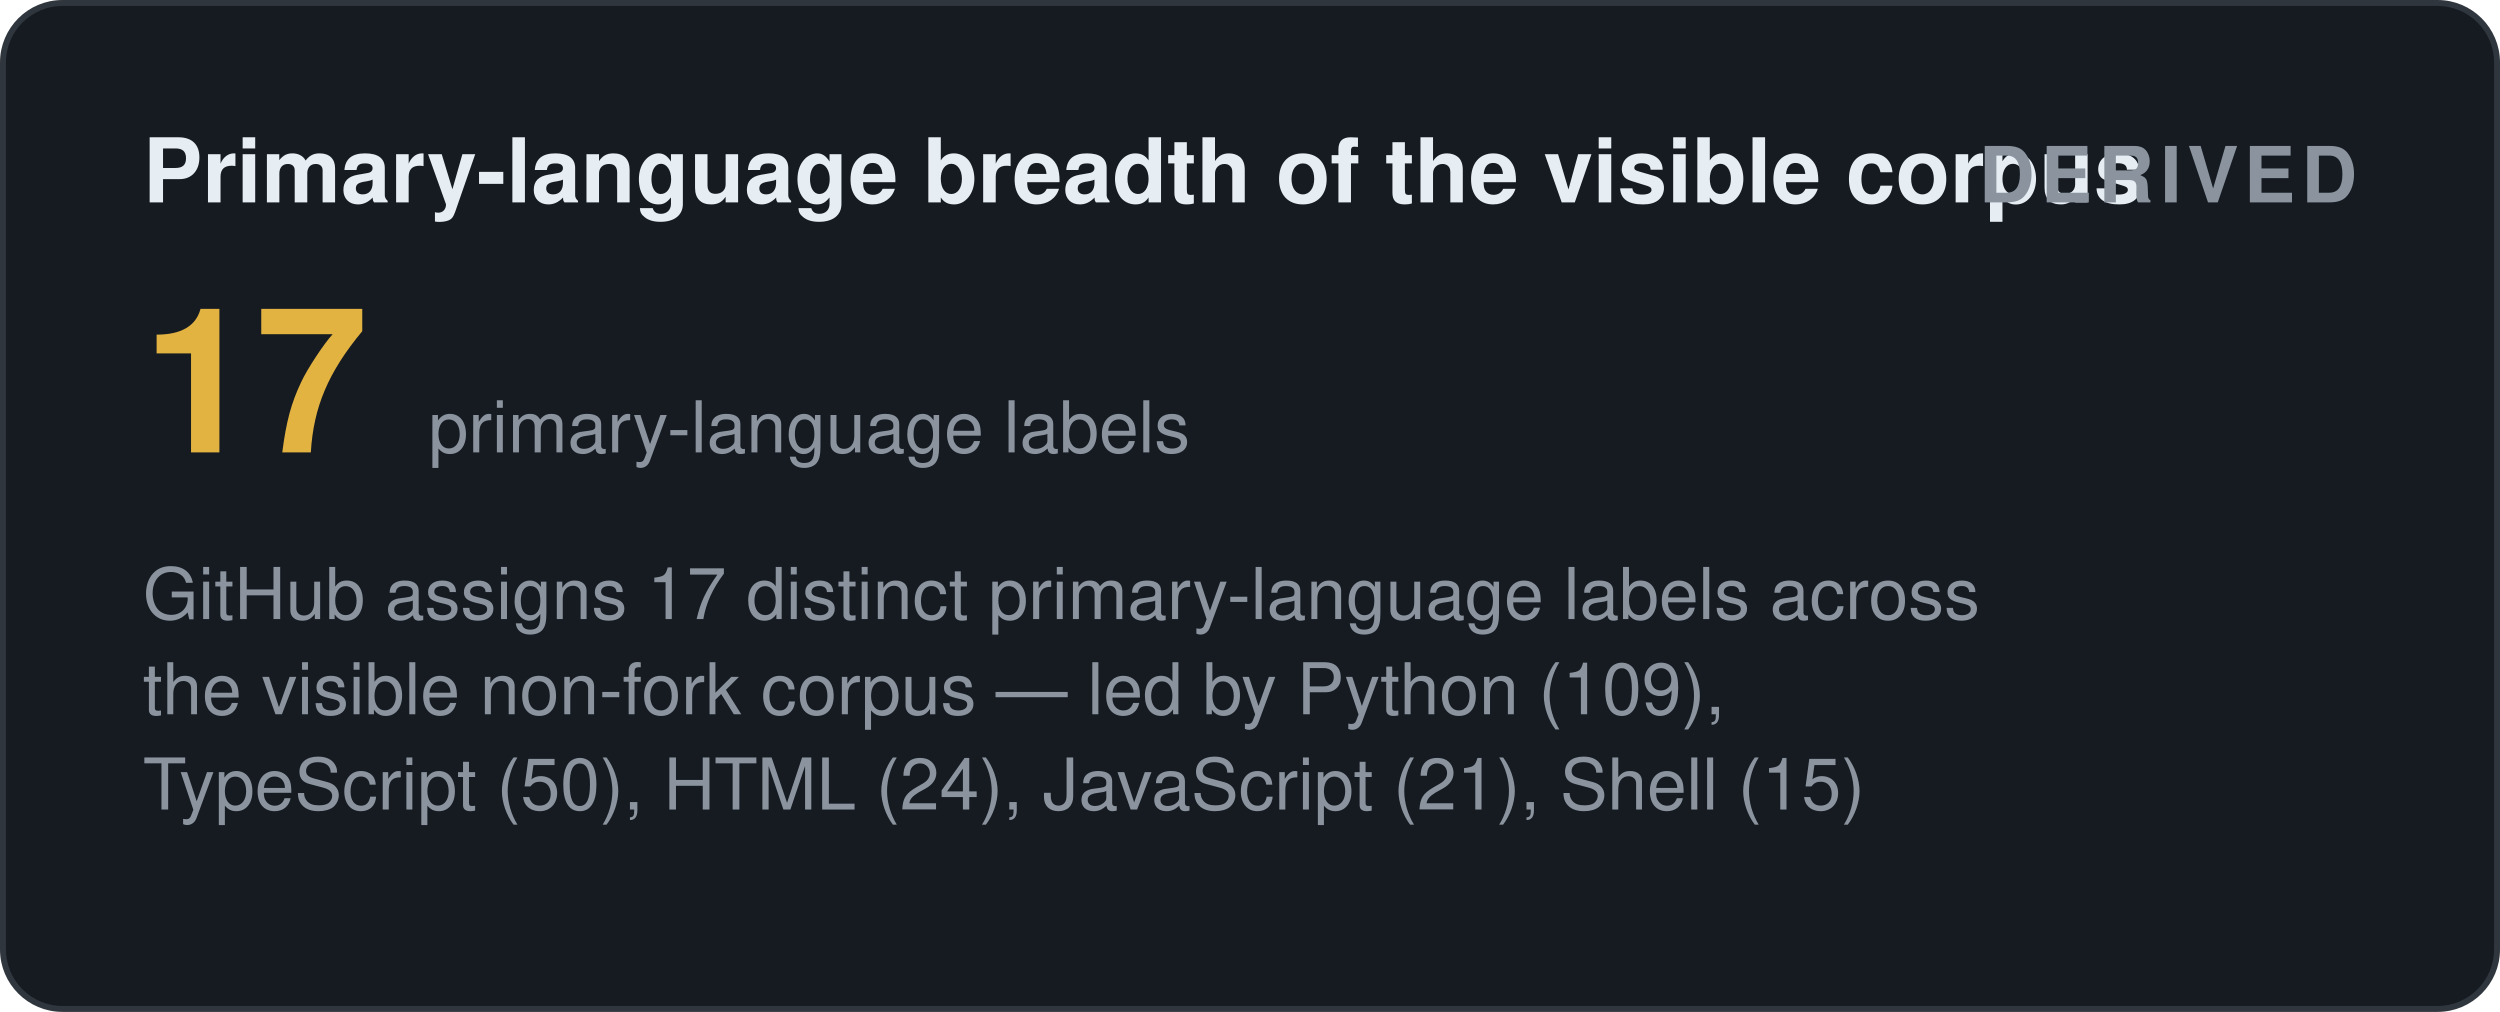
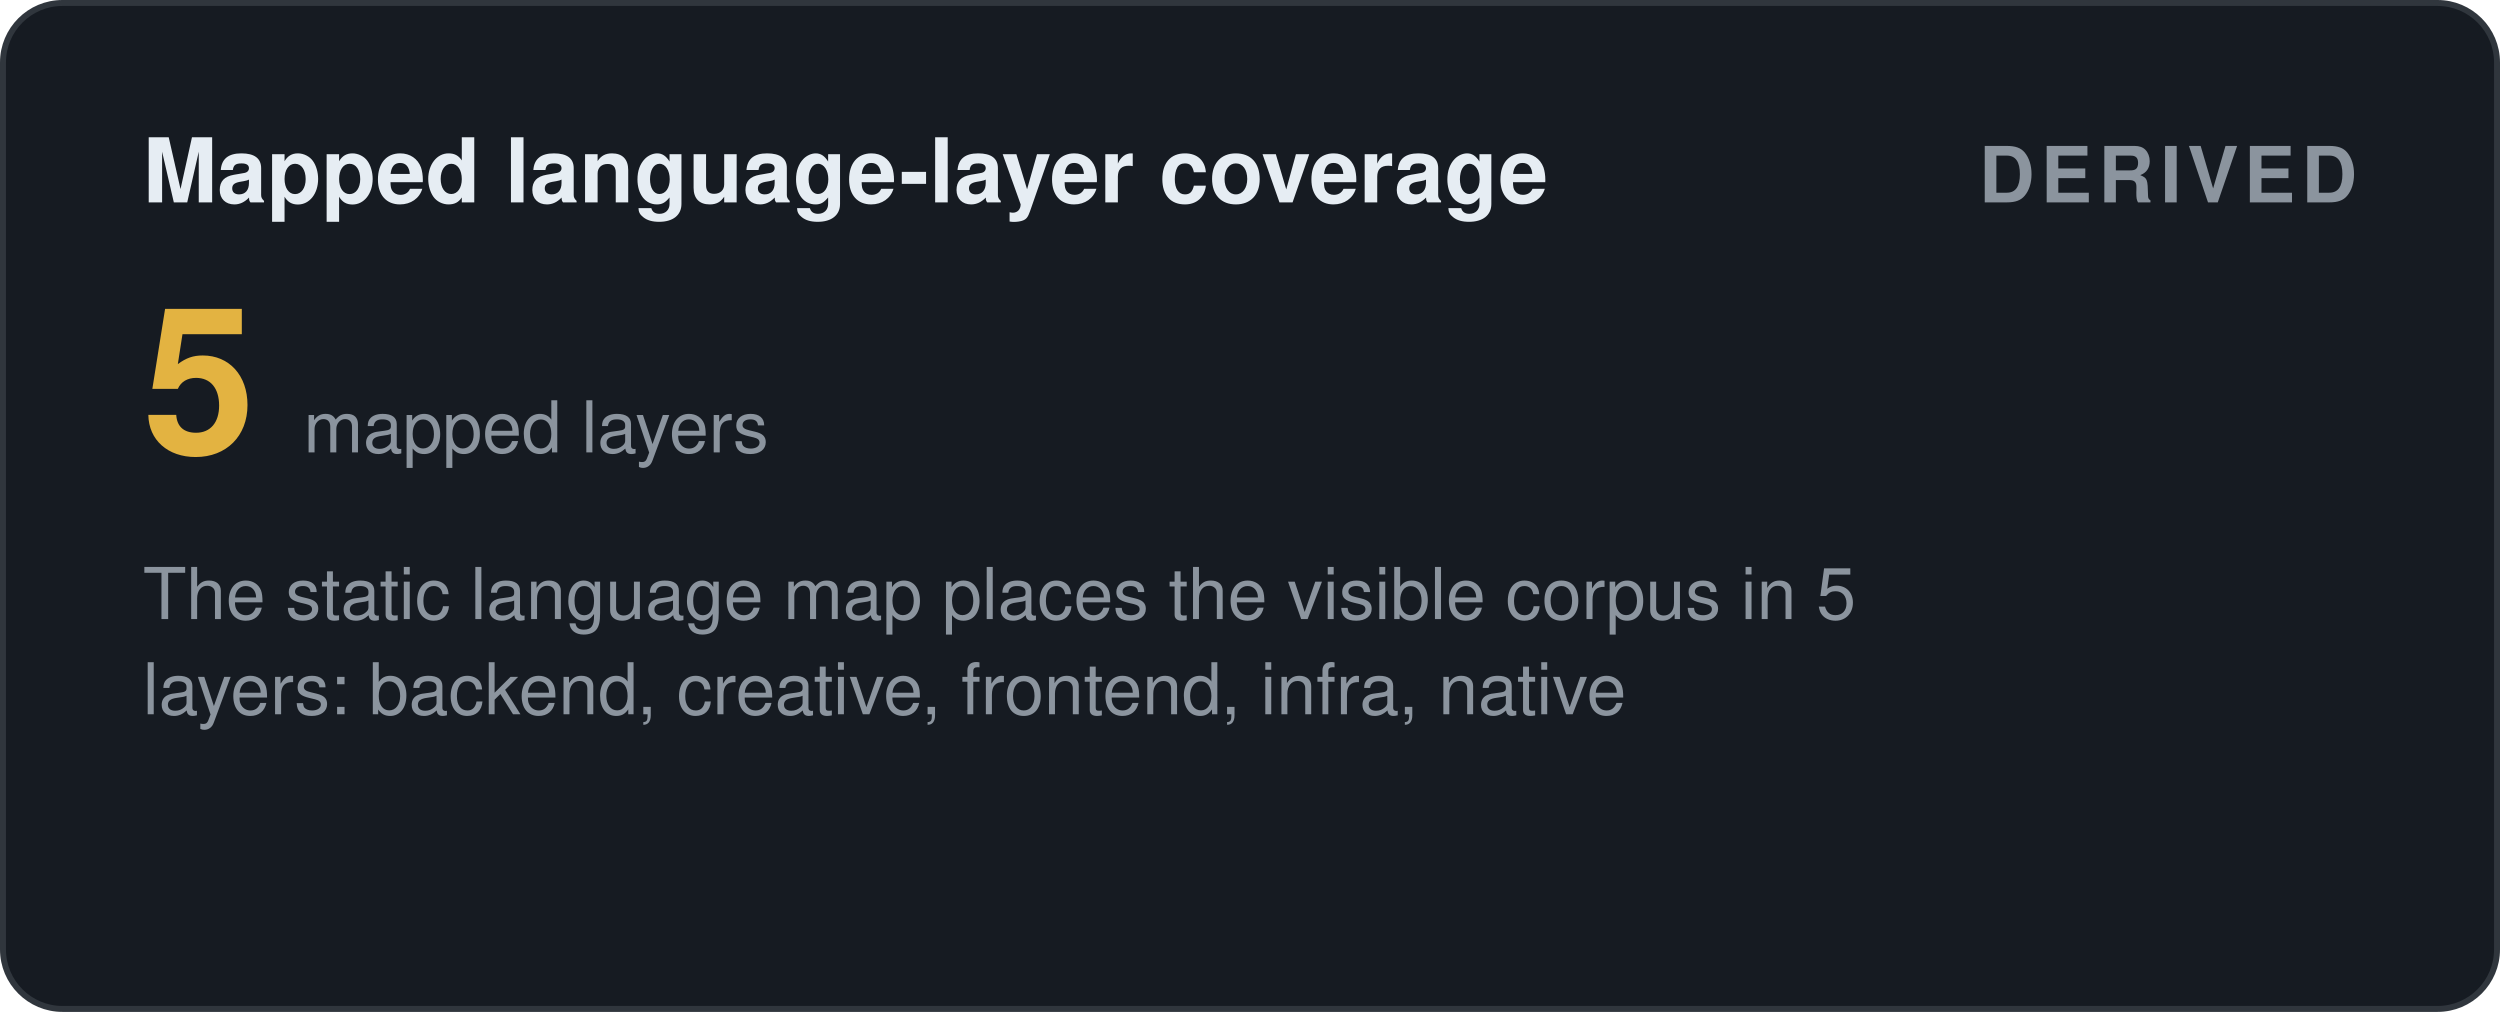
- <svg xmlns="http://www.w3.org/2000/svg" width="420" height="170" viewBox="0 0 420 170" role="img" aria-label="Primary-language breadth of the visible corpus: derived">
+ <svg xmlns="http://www.w3.org/2000/svg" width="420" height="170" viewBox="0 0 420 170" role="img" aria-label="Mapped language-layer coverage: derived">
  <style>
    .t { font: 600 15px 'Segoe UI', Helvetica, Arial, sans-serif; fill: #e6edf3; }
    .big { font: 700 34px 'Segoe UI', Helvetica, Arial, sans-serif; fill: #e3b341; }
    .status { font: 700 13px 'Segoe UI', Helvetica, Arial, sans-serif; letter-spacing: 1px; }
    .ev { font: 400 12px 'Segoe UI', Helvetica, Arial, sans-serif; fill: #8b949e; }
    .fade { opacity: 1; }
  </style>
  <defs>
    <linearGradient id="shL" x1="0%" y1="0%" x2="100%" y2="0%">
      <stop offset="0%" stop-color="#9e7b2a" />
      <stop offset="50%" stop-color="#e3b341">
        <animate attributeName="offset" values="0.2;0.8;0.2" dur="6s" repeatCount="indefinite" />
      </stop>
      <stop offset="100%" stop-color="#9e7b2a" />
    </linearGradient>
  </defs>
  <rect width="419" height="169" x="0.5" y="0.5" rx="10" fill="#161b22" stroke="#30363d" />
-   <text class="t fade" x="24" y="34">Primary-language breadth of the visible corpus</text>
+   <text class="t fade" x="24" y="34">Mapped language-layer coverage</text>
  <text class="status fade d1" x="396" y="34" text-anchor="end" fill="#8b949e">DERIVED</text>
-   <text class="big fade d1" x="24" y="76">17</text>
-   <text class="ev fade d2" x="72" y="76">primary-language labels</text>
-   <text class="ev fade d2" x="24" y="104">GitHub assigns 17 distinct primary-language labels across</text>
-   <text class="ev fade d3" x="24" y="120">the visible non-fork corpus — led by Python (109),</text>
-   <text class="ev fade d4" x="24" y="136">TypeScript (50), HTML (24), JavaScript (21), Shell (15)</text>
+   <text class="big fade d1" x="24" y="76">5</text>
+   <text class="ev fade d2" x="51" y="76">mapped layers</text>
+   <text class="ev fade d2" x="24" y="104">The static language map places the visible corpus in 5</text>
+   <text class="ev fade d3" x="24" y="120">layers: backend, creative, frontend, infra, native</text>
</svg>
